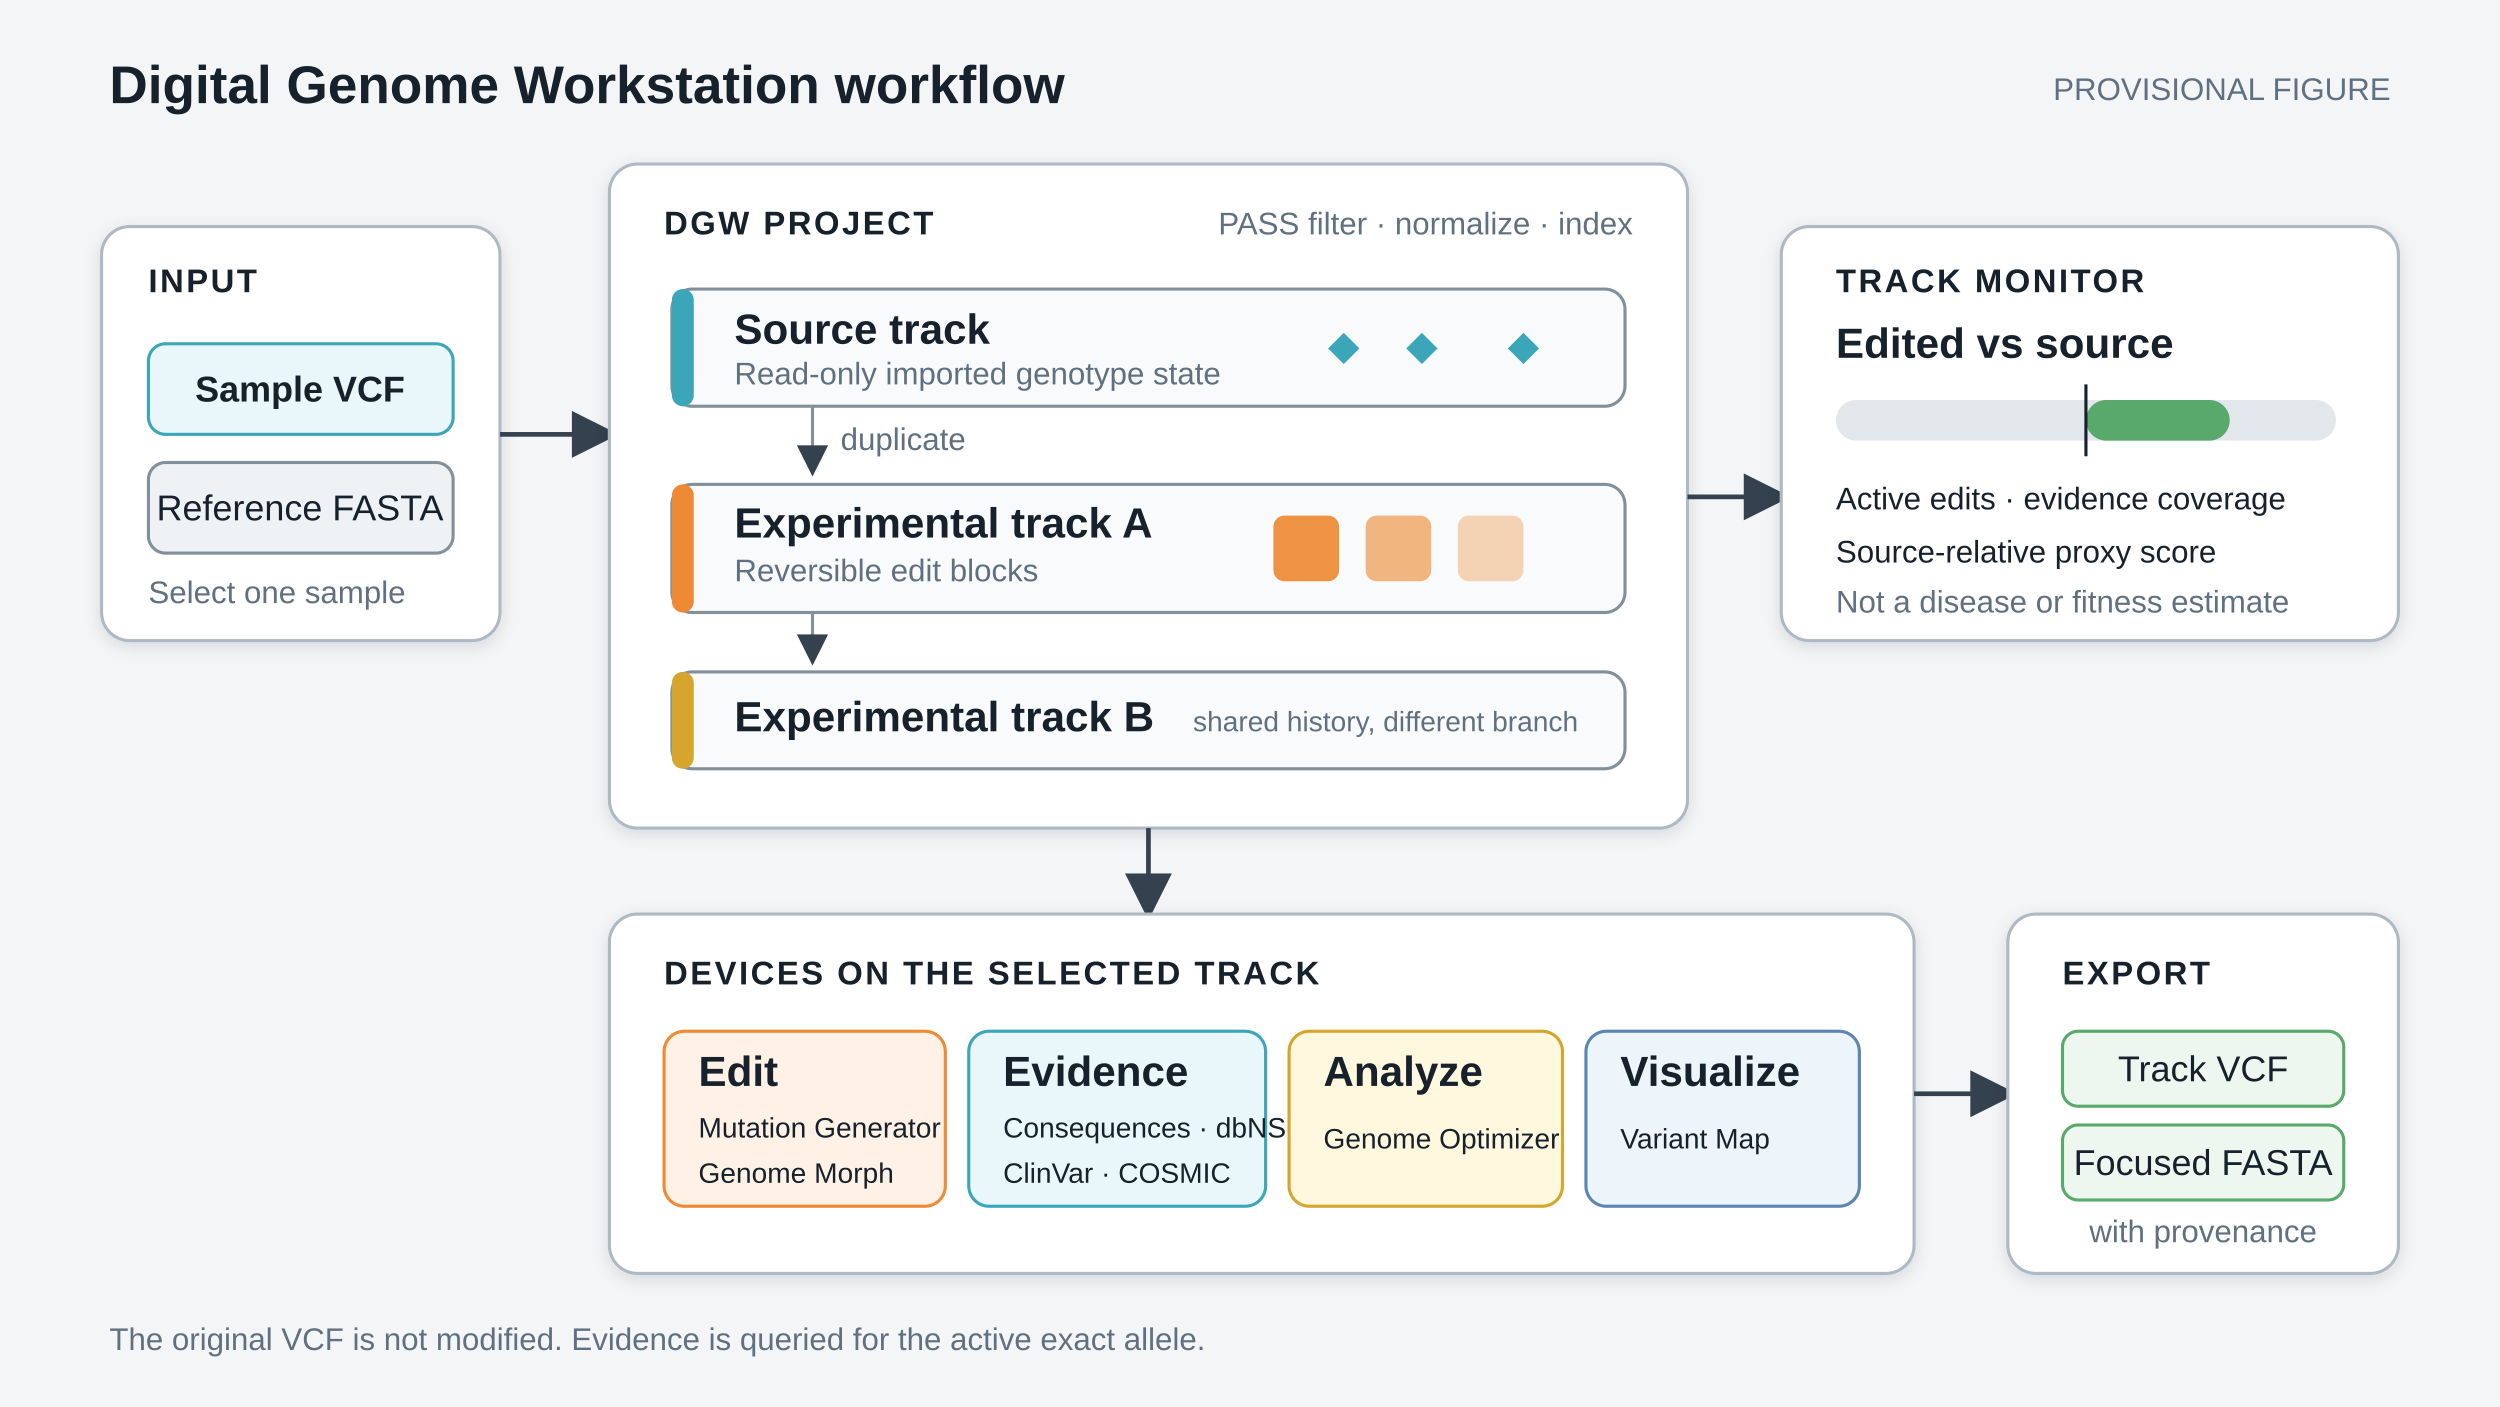
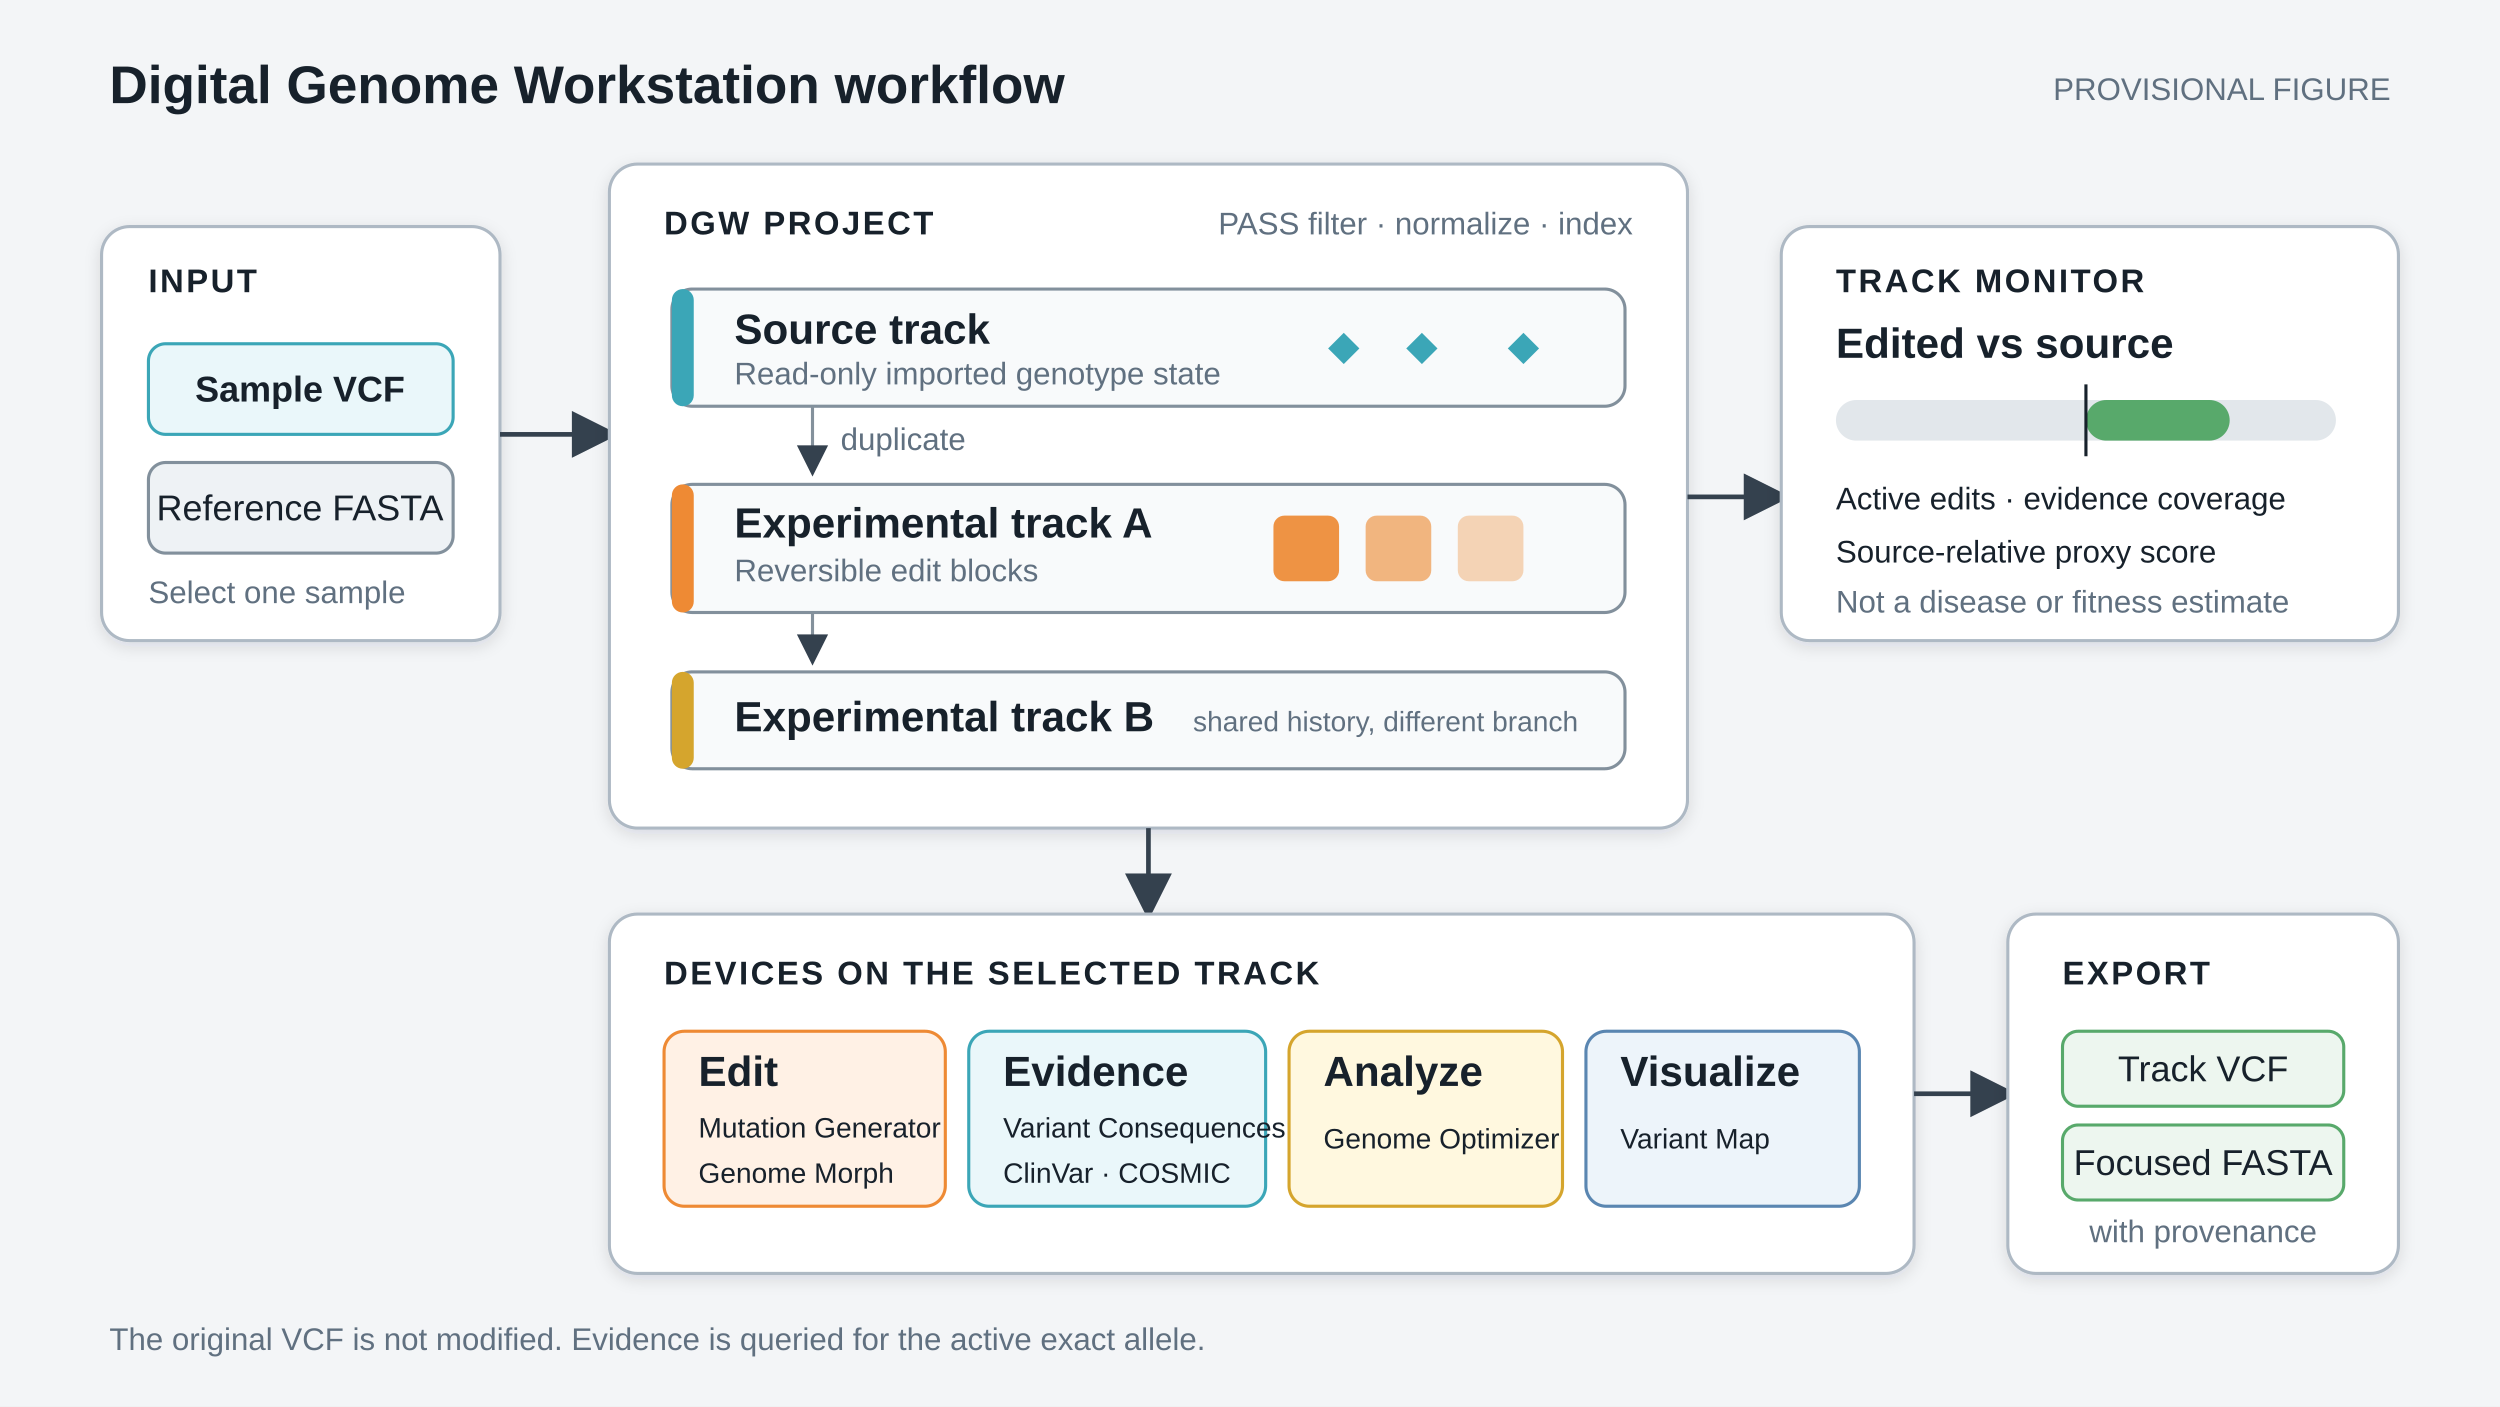
<svg xmlns="http://www.w3.org/2000/svg" width="1600" height="900" viewBox="0 0 1600 900" role="img" aria-labelledby="title desc">
  <defs>
    <marker id="arrow" markerWidth="10" markerHeight="10" refX="8" refY="5" orient="auto" markerUnits="strokeWidth">
      <path d="M0,0 L10,5 L0,10 z" fill="#34414e" />
    </marker>
    <filter id="shadow" x="-20%" y="-20%" width="140%" height="140%">
      <feDropShadow dx="0" dy="3" stdDeviation="5" flood-color="#12202c" flood-opacity="0.12" />
    </filter>
    <style>
      .label { font-family: Arial, Helvetica, sans-serif; fill: #17212b; }
      .small { font-size: 20px; }
      .device { font-size: 18px; }
      .body { font-size: 23px; }
      .heading { font-size: 27px; font-weight: 700; }
      .section { font-size: 21px; font-weight: 700; letter-spacing: 1.6px; }
      .muted { fill: #607080; }
      .box { fill: #ffffff; stroke: #aeb9c4; stroke-width: 2; rx: 18; filter: url(#shadow); }
      .track { fill: #f8fafb; stroke: #82909c; stroke-width: 2; rx: 13; }
      .flow { fill: none; stroke: #34414e; stroke-width: 3; marker-end: url(#arrow); }
      .thin { fill: none; stroke: #84919c; stroke-width: 2; marker-end: url(#arrow); }
    </style>
  </defs>
  <rect width="1600" height="900" fill="#f3f5f7" />
  <text x="70" y="66" class="label" font-size="34" font-weight="700">Digital Genome Workstation workflow</text>
  <text x="1530" y="64" class="label muted small" text-anchor="end">PROVISIONAL FIGURE</text>
  <rect x="65" y="145" width="255" height="265" class="box" />
  <text x="95" y="187" class="label section">INPUT</text>
  <rect x="95" y="220" width="195" height="58" rx="11" fill="#eaf7fa" stroke="#3ba6b7" stroke-width="2" />
  <text x="192" y="257" class="label body" text-anchor="middle" font-weight="700">Sample VCF</text>
  <rect x="95" y="296" width="195" height="58" rx="11" fill="#eef2f5" stroke="#82909c" stroke-width="2" />
  <text x="192" y="333" class="label body" text-anchor="middle">Reference FASTA</text>
  <text x="95" y="386" class="label small muted">Select one sample</text>
  <path d="M320 278 H390" class="flow" />
  <rect x="390" y="105" width="690" height="425" class="box" />
  <text x="425" y="150" class="label section">DGW PROJECT</text>
  <text x="1045" y="150" class="label small muted" text-anchor="end">PASS filter · normalize · index</text>
  <rect x="430" y="185" width="610" height="75" class="track" />
  <rect x="430" y="185" width="14" height="75" rx="7" fill="#3ba6b7" />
  <text x="470" y="220" class="label heading">Source track</text>
  <text x="470" y="246" class="label small muted">Read-only imported genotype state</text>
  <g fill="#3ba6b7">
    <path d="M850 223 l10 -10 l10 10 l-10 10 z" />
    <path d="M900 223 l10 -10 l10 10 l-10 10 z" />
    <path d="M965 223 l10 -10 l10 10 l-10 10 z" />
  </g>
  <path d="M520 260 V301" class="thin" />
  <text x="538" y="288" class="label small muted">duplicate</text>
  <rect x="430" y="310" width="610" height="82" class="track" />
  <rect x="430" y="310" width="14" height="82" rx="7" fill="#ee8a34" />
  <text x="470" y="344" class="label heading">Experimental track A</text>
  <text x="470" y="372" class="label small muted">Reversible edit blocks</text>
  <rect x="815" y="330" width="42" height="42" rx="7" fill="#ee8a34" opacity="0.92" />
  <rect x="874" y="330" width="42" height="42" rx="7" fill="#ee8a34" opacity="0.62" />
  <rect x="933" y="330" width="42" height="42" rx="7" fill="#ee8a34" opacity="0.35" />
  <path d="M520 392 V422" class="thin" />
  <rect x="430" y="430" width="610" height="62" class="track" />
  <rect x="430" y="430" width="14" height="62" rx="7" fill="#d5a52d" />
  <text x="470" y="468" class="label heading">Experimental track B</text>
  <text x="1010" y="468" class="label device muted" text-anchor="end">shared history, different branch</text>
  <path d="M1080 318 H1140" class="flow" />
  <rect x="1140" y="145" width="395" height="265" class="box" />
  <text x="1175" y="187" class="label section">TRACK MONITOR</text>
  <text x="1175" y="229" class="label heading">Edited vs source</text>
  <rect x="1175" y="256" width="320" height="26" rx="13" fill="#e2e7eb" />
  <rect x="1335" y="256" width="92" height="26" rx="13" fill="#58a96b" />
  <line x1="1335" y1="246" x2="1335" y2="292" stroke="#17212b" stroke-width="2" />
  <text x="1175" y="326" class="label small">Active edits · evidence coverage</text>
  <text x="1175" y="360" class="label small">Source-relative proxy score</text>
  <text x="1175" y="392" class="label small muted">Not a disease or fitness estimate</text>
  <path d="M735 530 V583" class="flow" />
  <rect x="390" y="585" width="835" height="230" class="box" />
  <text x="425" y="630" class="label section">DEVICES ON THE SELECTED TRACK</text>
  <rect x="425" y="660" width="180" height="112" rx="13" fill="#fff1e5" stroke="#ee8a34" stroke-width="2" />
  <text x="447" y="695" class="label heading">Edit</text>
  <text x="447" y="728" class="label device">Mutation Generator</text>
  <text x="447" y="757" class="label device">Genome Morph</text>
  <rect x="620" y="660" width="190" height="112" rx="13" fill="#eaf7fa" stroke="#3ba6b7" stroke-width="2" />
  <text x="642" y="695" class="label heading">Evidence</text>
-   <text x="642" y="728" class="label device">Consequences · dbNSFP</text>
+   <text x="642" y="728" class="label device">Variant Consequences</text>
  <text x="642" y="757" class="label device">ClinVar · COSMIC</text>
  <rect x="825" y="660" width="175" height="112" rx="13" fill="#fff8df" stroke="#d5a52d" stroke-width="2" />
  <text x="847" y="695" class="label heading">Analyze</text>
  <text x="847" y="735" class="label device">Genome Optimizer</text>
  <rect x="1015" y="660" width="175" height="112" rx="13" fill="#edf4fa" stroke="#5a86b1" stroke-width="2" />
  <text x="1037" y="695" class="label heading">Visualize</text>
  <text x="1037" y="735" class="label device">Variant Map</text>
  <path d="M1225 700 H1285" class="flow" />
  <rect x="1285" y="585" width="250" height="230" class="box" />
  <text x="1320" y="630" class="label section">EXPORT</text>
  <rect x="1320" y="660" width="180" height="48" rx="10" fill="#edf6ef" stroke="#58a96b" stroke-width="2" />
  <text x="1410" y="692" class="label body" text-anchor="middle">Track VCF</text>
  <rect x="1320" y="720" width="180" height="48" rx="10" fill="#edf6ef" stroke="#58a96b" stroke-width="2" />
  <text x="1410" y="752" class="label body" text-anchor="middle">Focused FASTA</text>
  <text x="1410" y="795" class="label small muted" text-anchor="middle">with provenance</text>
  <text x="70" y="864" class="label small muted">The original VCF is not modified. Evidence is queried for the active exact allele.</text>
</svg>
